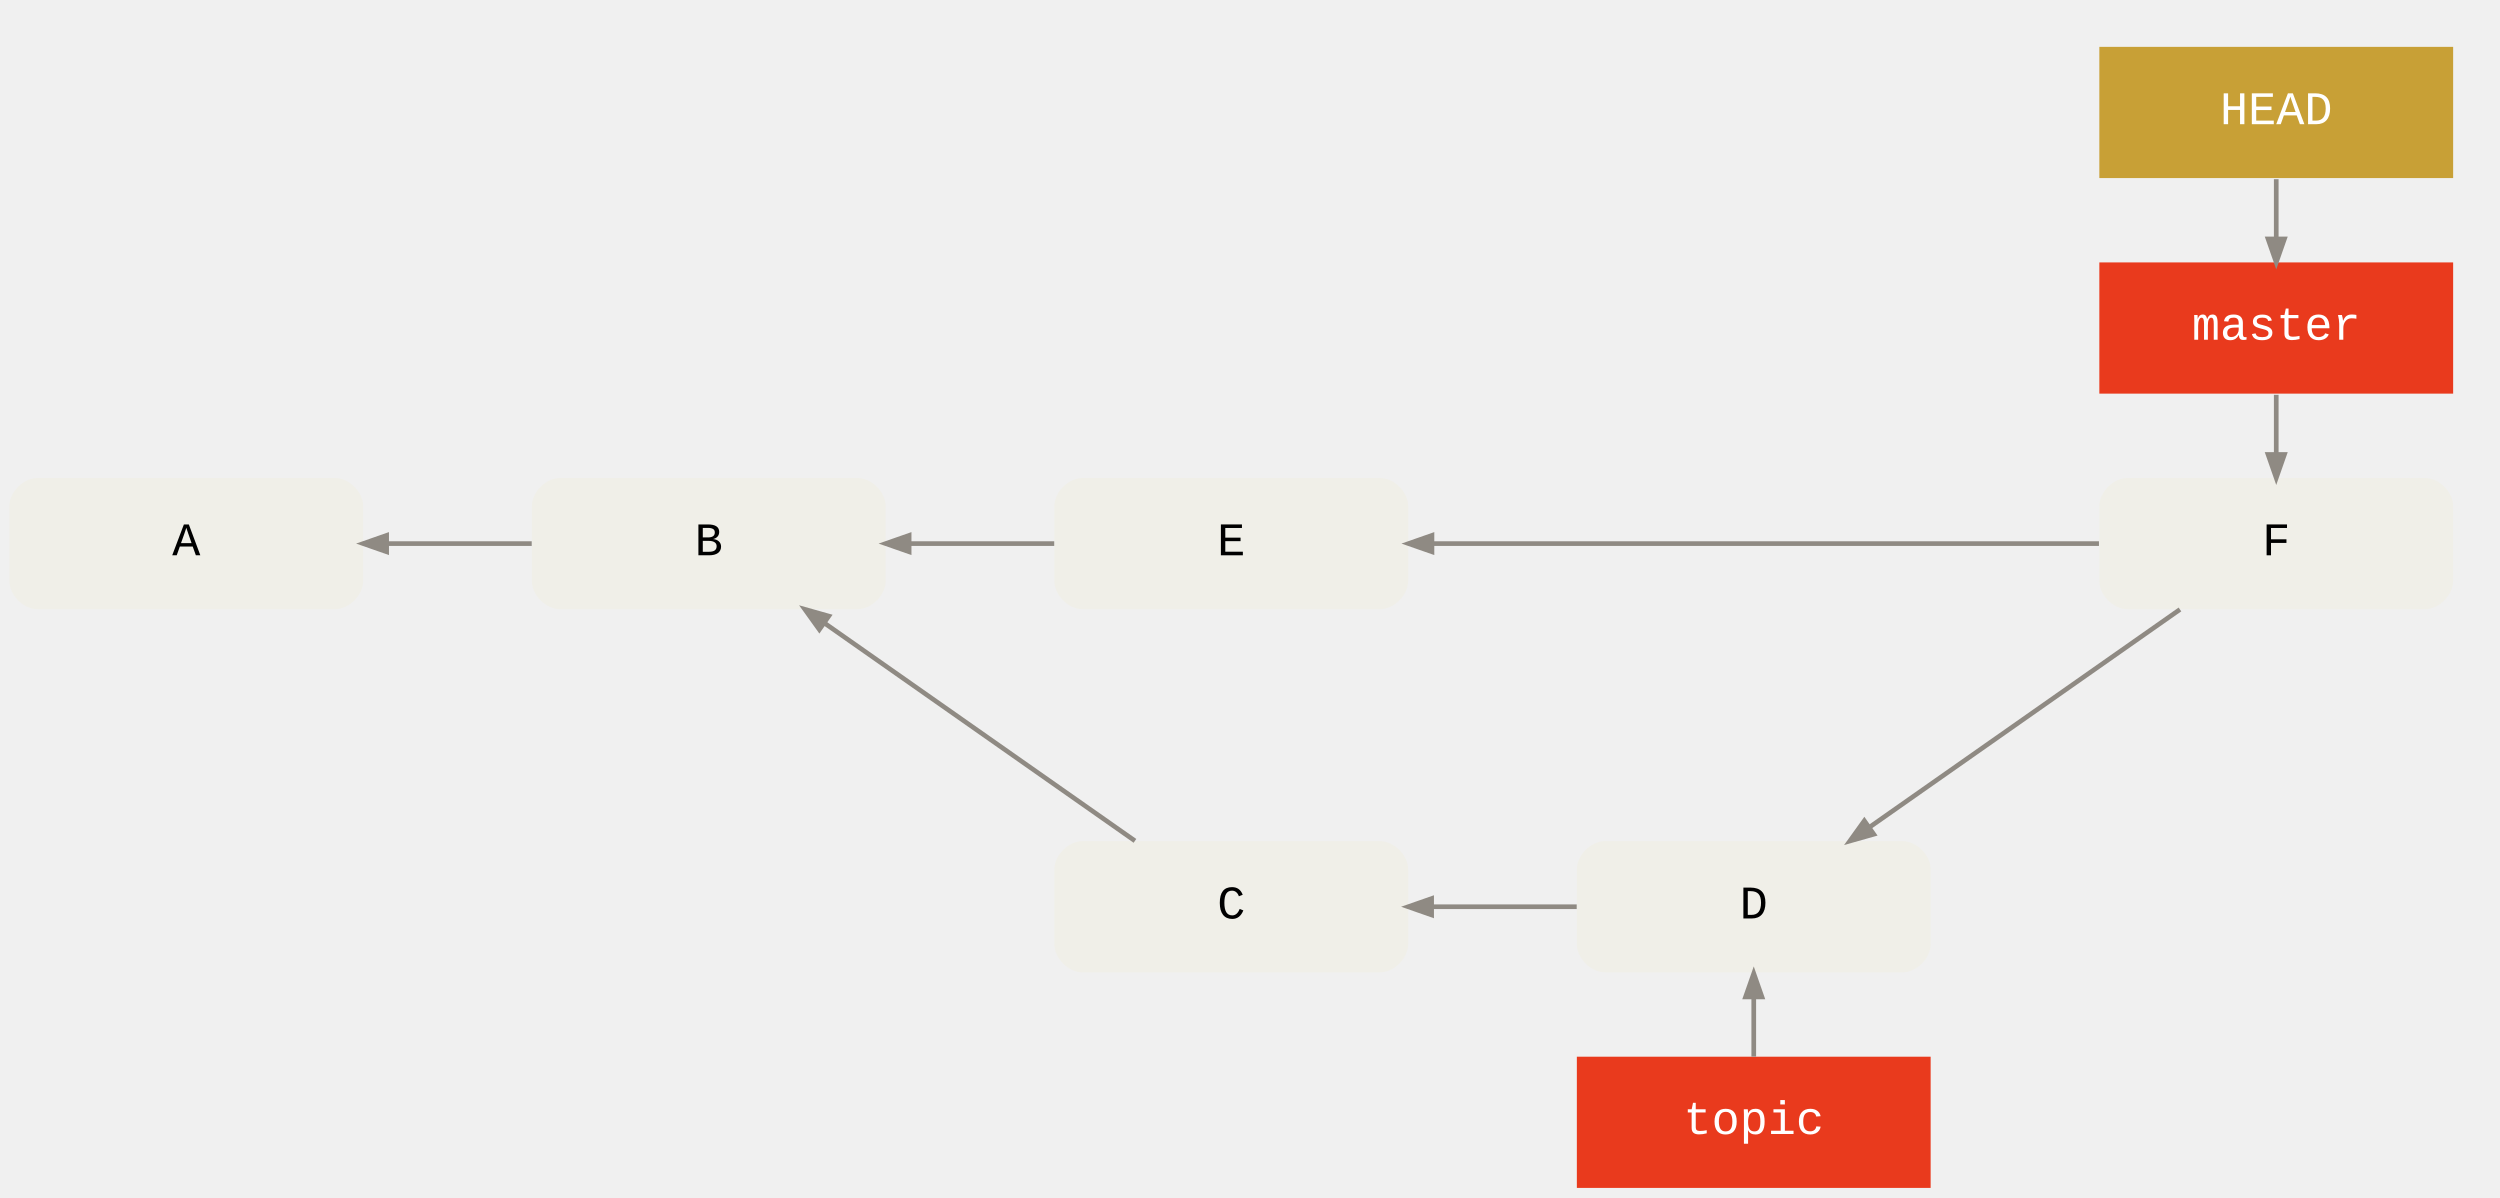
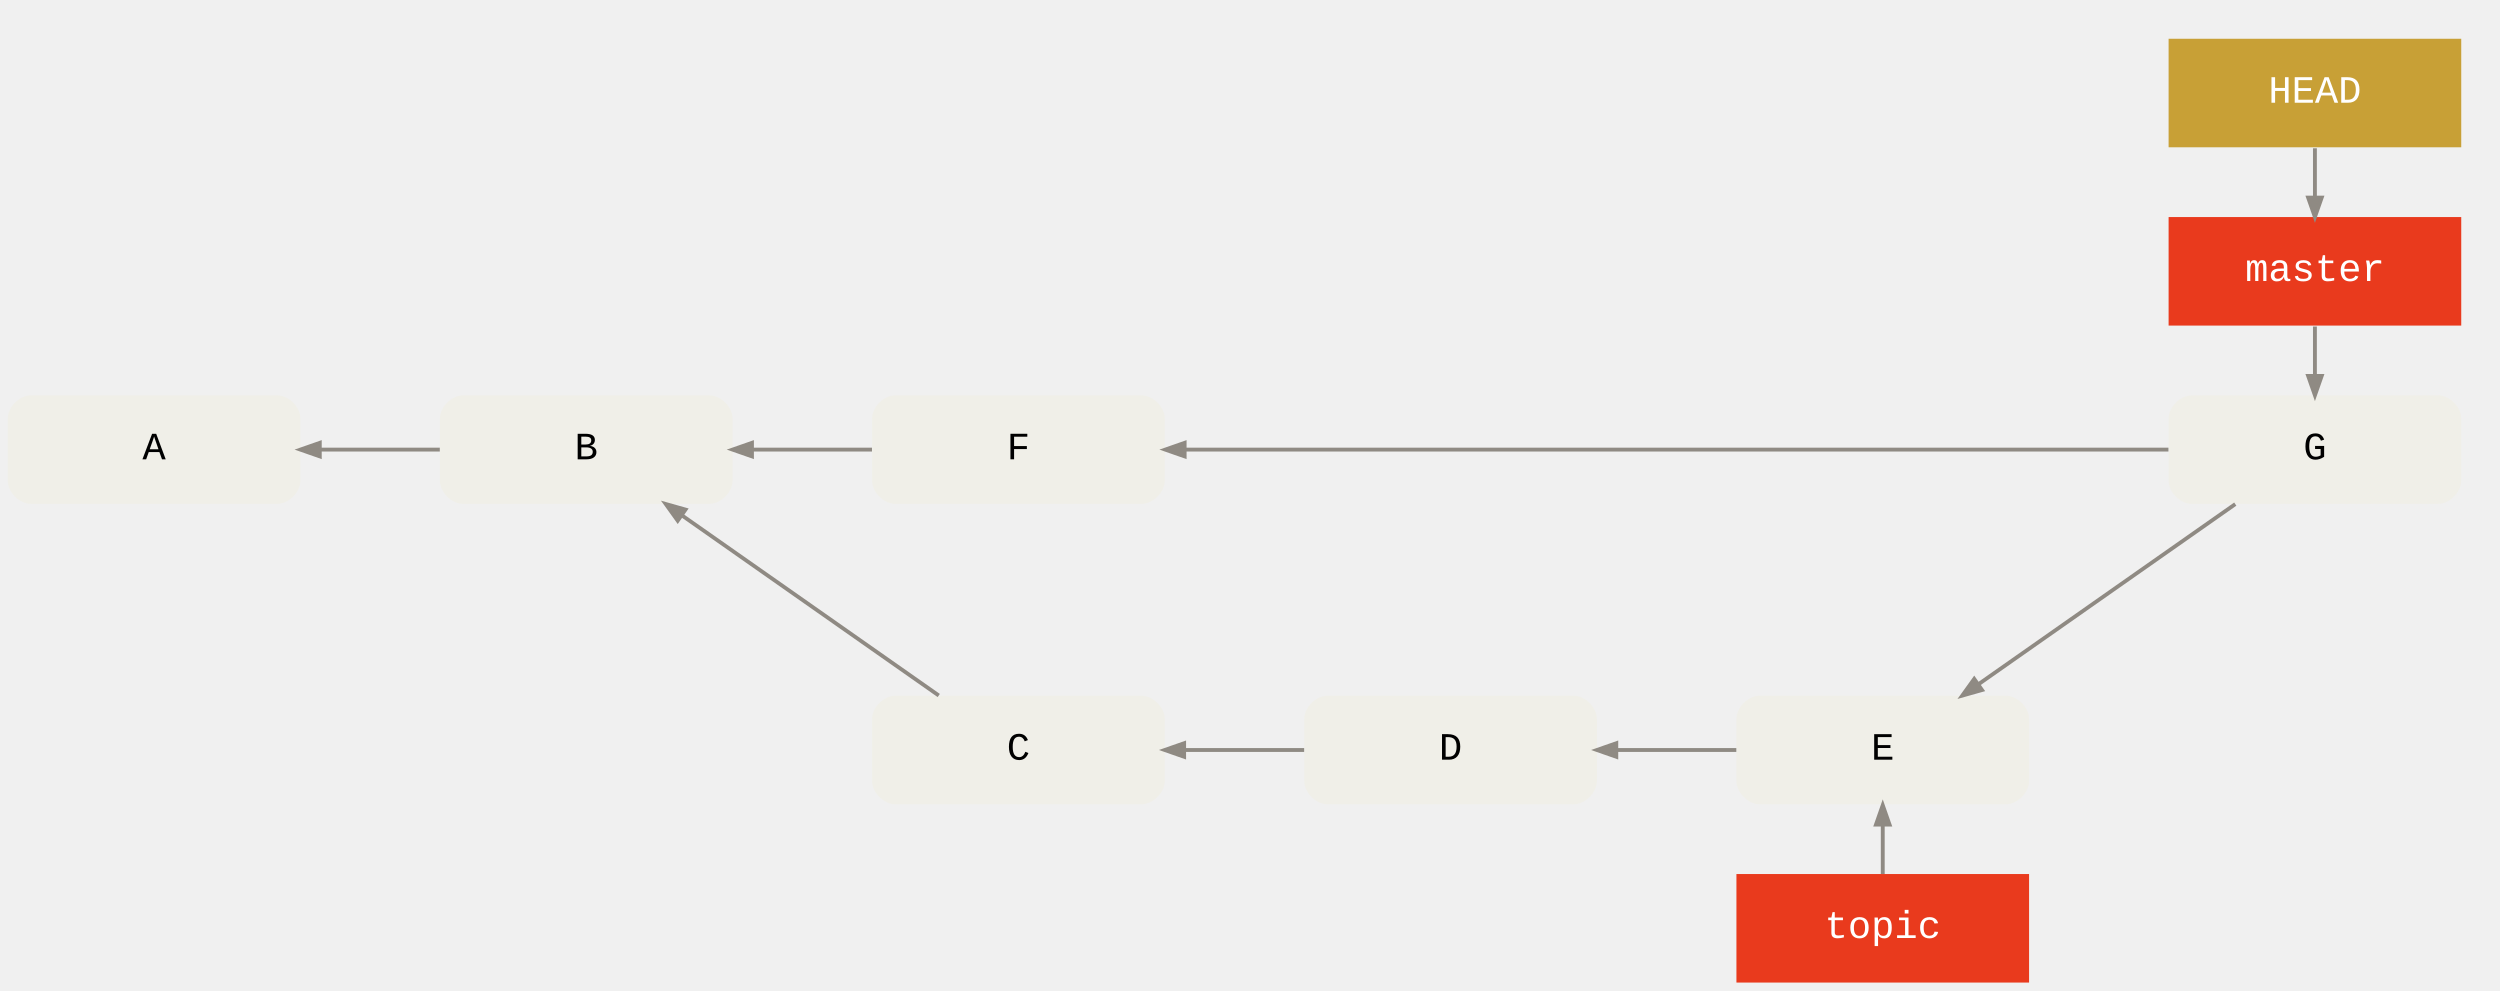
- <svg xmlns="http://www.w3.org/2000/svg" width="1067pt" height="511pt" viewBox="0.00 0.00 1067.00 511.00">
+ <svg xmlns="http://www.w3.org/2000/svg" width="1290pt" height="511pt" viewBox="0.00 0.00 1290.00 511.00">
  <g id="graph0" class="graph" transform="scale(1 1) rotate(0) translate(4 507)">
    <g id="clust1" class="cluster">
</g>
    <g id="node1" class="node">
      <path fill="#f0efe8" stroke="black" stroke-width="0" d="M139,-303C139,-303 12,-303 12,-303 6,-303 0,-297 0,-291 0,-291 0,-259 0,-259 0,-253 6,-247 12,-247 12,-247 139,-247 139,-247 145,-247 151,-253 151,-259 151,-259 151,-291 151,-291 151,-297 145,-303 139,-303" />
      <text text-anchor="middle" x="75.5" y="-270" font-family="Menlo, Monaco, Consolas, Lucida Console, Courier New, monospace" font-size="20.00">A</text>
    </g>
    <g id="node2" class="node">
      <path fill="#f0efe8" stroke="black" stroke-width="0" d="M362,-303C362,-303 235,-303 235,-303 229,-303 223,-297 223,-291 223,-291 223,-259 223,-259 223,-253 229,-247 235,-247 235,-247 362,-247 362,-247 368,-247 374,-253 374,-259 374,-259 374,-291 374,-291 374,-297 368,-303 362,-303" />
      <text text-anchor="middle" x="298.5" y="-270" font-family="Menlo, Monaco, Consolas, Lucida Console, Courier New, monospace" font-size="20.00">B</text>
    </g>
    <g id="edge1" class="edge">
      <path fill="none" stroke="#8f8a83" stroke-width="2" d="M161.2,-275C181.53,-275 203.1,-275 222.94,-275" />
      <polygon fill="#8f8a83" stroke="#8f8a83" stroke-width="2" points="161.01,-271.5 151.01,-275 161.01,-278.5 161.01,-271.5" />
    </g>
    <g id="node3" class="node">
      <path fill="#f0efe8" stroke="black" stroke-width="0" d="M585,-303C585,-303 458,-303 458,-303 452,-303 446,-297 446,-291 446,-291 446,-259 446,-259 446,-253 452,-247 458,-247 458,-247 585,-247 585,-247 591,-247 597,-253 597,-259 597,-259 597,-291 597,-291 597,-297 591,-303 585,-303" />
-       <text text-anchor="middle" x="521.5" y="-270" font-family="Menlo, Monaco, Consolas, Lucida Console, Courier New, monospace" font-size="20.00">E</text>
+       <text text-anchor="middle" x="521.5" y="-270" font-family="Menlo, Monaco, Consolas, Lucida Console, Courier New, monospace" font-size="20.00">F</text>
    </g>
    <g id="edge2" class="edge">
      <path fill="none" stroke="#8f8a83" stroke-width="2" d="M384.2,-275C404.53,-275 426.1,-275 445.94,-275" />
      <polygon fill="#8f8a83" stroke="#8f8a83" stroke-width="2" points="384.01,-271.5 374.01,-275 384.01,-278.5 384.01,-271.5" />
    </g>
-     <g id="node6" class="node">
+     <g id="node7" class="node">
      <path fill="#f0efe8" stroke="black" stroke-width="0" d="M585,-148C585,-148 458,-148 458,-148 452,-148 446,-142 446,-136 446,-136 446,-104 446,-104 446,-98 452,-92 458,-92 458,-92 585,-92 585,-92 591,-92 597,-98 597,-104 597,-104 597,-136 597,-136 597,-142 591,-148 585,-148" />
      <text text-anchor="middle" x="521.5" y="-115" font-family="Menlo, Monaco, Consolas, Lucida Console, Courier New, monospace" font-size="20.00">C</text>
    </g>
-     <g id="edge6" class="edge">
+     <g id="edge7" class="edge">
      <path fill="none" stroke="#8f8a83" stroke-width="2" d="M347.74,-241.16C387.46,-213.31 443.1,-174.28 480.4,-148.12" />
      <polygon fill="#8f8a83" stroke="#8f8a83" stroke-width="2" points="345.7,-238.32 339.52,-246.93 349.72,-244.05 345.7,-238.32" />
    </g>
    <g id="node4" class="node">
-       <path fill="#f0efe8" stroke="black" stroke-width="0" d="M1031,-303C1031,-303 904,-303 904,-303 898,-303 892,-297 892,-291 892,-291 892,-259 892,-259 892,-253 898,-247 904,-247 904,-247 1031,-247 1031,-247 1037,-247 1043,-253 1043,-259 1043,-259 1043,-291 1043,-291 1043,-297 1037,-303 1031,-303" />
-       <text text-anchor="middle" x="967.5" y="-270" font-family="Menlo, Monaco, Consolas, Lucida Console, Courier New, monospace" font-size="20.00">F</text>
+       <path fill="#f0efe8" stroke="black" stroke-width="0" d="M1254,-303C1254,-303 1127,-303 1127,-303 1121,-303 1115,-297 1115,-291 1115,-291 1115,-259 1115,-259 1115,-253 1121,-247 1127,-247 1127,-247 1254,-247 1254,-247 1260,-247 1266,-253 1266,-259 1266,-259 1266,-291 1266,-291 1266,-297 1260,-303 1254,-303" />
+       <text text-anchor="middle" x="1190.5" y="-270" font-family="Menlo, Monaco, Consolas, Lucida Console, Courier New, monospace" font-size="20.00">G</text>
    </g>
    <g id="edge3" class="edge">
-       <path fill="none" stroke="#8f8a83" stroke-width="2" d="M607.25,-275C689.66,-275 813,-275 891.84,-275" />
-       <polygon fill="#8f8a83" stroke="#8f8a83" stroke-width="2" points="607.16,-271.5 597.16,-275 607.16,-278.5 607.16,-271.5" />
+       <path fill="none" stroke="#8f8a83" stroke-width="2" d="M607.33,-275C739.19,-275 989.49,-275 1114.91,-275" />
+       <polygon fill="#8f8a83" stroke="#8f8a83" stroke-width="2" points="607.27,-271.5 597.27,-275 607.27,-278.5 607.27,-271.5" />
    </g>
    <g id="node5" class="node">
      <path fill="transparent" stroke="black" stroke-width="0" d="M808,-220C808,-220 681,-220 681,-220 675,-220 669,-214 669,-208 669,-208 669,-196 669,-196 669,-190 675,-184 681,-184 681,-184 808,-184 808,-184 814,-184 820,-190 820,-196 820,-196 820,-208 820,-208 820,-214 814,-220 808,-220" />
    </g>
-     <g id="node9" class="node">
-       <polygon fill="#e93a1d" stroke="black" stroke-width="0" points="1043,-395 892,-395 892,-339 1043,-339 1043,-395" />
-       <text text-anchor="middle" x="967.5" y="-362" font-family="Menlo, Monaco, Consolas, Lucida Console, Courier New, monospace" font-size="20.00" fill="#ffffff">master</text>
+     <g id="node11" class="node">
+       <polygon fill="#e93a1d" stroke="black" stroke-width="0" points="1266,-395 1115,-395 1115,-339 1266,-339 1266,-395" />
+       <text text-anchor="middle" x="1190.5" y="-362" font-family="Menlo, Monaco, Consolas, Lucida Console, Courier New, monospace" font-size="20.00" fill="#ffffff">master</text>
    </g>
-     <g id="edge9" class="edge">
-       <path fill="none" stroke="#8f8a83" stroke-width="2" d="M967.5,-313.29C967.5,-321.7 967.5,-330.11 967.5,-338.51" />
-       <polygon fill="#8f8a83" stroke="#8f8a83" stroke-width="2" points="971,-313.03 967.5,-303.03 964,-313.03 971,-313.03" />
+     <g id="edge11" class="edge">
+       <path fill="none" stroke="#8f8a83" stroke-width="2" d="M1190.5,-313.29C1190.5,-321.7 1190.5,-330.11 1190.5,-338.51" />
+       <polygon fill="#8f8a83" stroke="#8f8a83" stroke-width="2" points="1194,-313.03 1190.5,-303.03 1187,-313.03 1194,-313.03" />
    </g>
-     <g id="node7" class="node">
+     <g id="node6" class="node">
+       <path fill="transparent" stroke="black" stroke-width="0" d="M1031,-220C1031,-220 904,-220 904,-220 898,-220 892,-214 892,-208 892,-208 892,-196 892,-196 892,-190 898,-184 904,-184 904,-184 1031,-184 1031,-184 1037,-184 1043,-190 1043,-196 1043,-196 1043,-208 1043,-208 1043,-214 1037,-220 1031,-220" />
+     </g>
+     <g id="node8" class="node">
      <path fill="#f0efe8" stroke="black" stroke-width="0" d="M808,-148C808,-148 681,-148 681,-148 675,-148 669,-142 669,-136 669,-136 669,-104 669,-104 669,-98 675,-92 681,-92 681,-92 808,-92 808,-92 814,-92 820,-98 820,-104 820,-104 820,-136 820,-136 820,-142 814,-148 808,-148" />
      <text text-anchor="middle" x="744.5" y="-115" font-family="Menlo, Monaco, Consolas, Lucida Console, Courier New, monospace" font-size="20.00">D</text>
    </g>
-     <g id="edge7" class="edge">
+     <g id="edge8" class="edge">
      <path fill="none" stroke="#8f8a83" stroke-width="2" d="M607.2,-120C627.53,-120 649.1,-120 668.94,-120" />
      <polygon fill="#8f8a83" stroke="#8f8a83" stroke-width="2" points="607.01,-116.5 597.01,-120 607.01,-123.5 607.01,-116.5" />
    </g>
-     <g id="edge8" class="edge">
-       <path fill="none" stroke="#8f8a83" stroke-width="2" d="M793.74,-153.84C833.46,-181.69 889.1,-220.72 926.4,-246.88" />
-       <polygon fill="#8f8a83" stroke="#8f8a83" stroke-width="2" points="795.72,-150.95 785.52,-148.07 791.7,-156.68 795.72,-150.95" />
+     <g id="node9" class="node">
+       <path fill="#f0efe8" stroke="black" stroke-width="0" d="M1031,-148C1031,-148 904,-148 904,-148 898,-148 892,-142 892,-136 892,-136 892,-104 892,-104 892,-98 898,-92 904,-92 904,-92 1031,-92 1031,-92 1037,-92 1043,-98 1043,-104 1043,-104 1043,-136 1043,-136 1043,-142 1037,-148 1031,-148" />
+       <text text-anchor="middle" x="967.5" y="-115" font-family="Menlo, Monaco, Consolas, Lucida Console, Courier New, monospace" font-size="20.00">E</text>
+     </g>
+     <g id="edge9" class="edge">
+       <path fill="none" stroke="#8f8a83" stroke-width="2" d="M830.2,-120C850.53,-120 872.1,-120 891.94,-120" />
+       <polygon fill="#8f8a83" stroke="#8f8a83" stroke-width="2" points="830.01,-116.5 820.01,-120 830.01,-123.5 830.01,-116.5" />
+     </g>
+     <g id="edge10" class="edge">
+       <path fill="none" stroke="#8f8a83" stroke-width="2" d="M1016.74,-153.84C1056.46,-181.69 1112.1,-220.72 1149.4,-246.88" />
+       <polygon fill="#8f8a83" stroke="#8f8a83" stroke-width="2" points="1018.72,-150.95 1008.52,-148.07 1014.7,-156.68 1018.72,-150.95" />
+     </g>
+     <g id="node12" class="node">
+       <polygon fill="#e93a1d" stroke="black" stroke-width="0" points="1043,-56 892,-56 892,0 1043,0 1043,-56" />
+       <text text-anchor="middle" x="967.5" y="-23" font-family="Menlo, Monaco, Consolas, Lucida Console, Courier New, monospace" font-size="20.00" fill="#ffffff">topic</text>
+     </g>
+     <g id="edge13" class="edge">
+       <path fill="none" stroke="#8f8a83" stroke-width="2" d="M967.5,-81.26C967.5,-72.85 967.5,-64.44 967.5,-56.03" />
+       <polygon fill="#8f8a83" stroke="#8f8a83" stroke-width="2" points="964,-81.51 967.5,-91.51 971,-81.51 964,-81.51" />
    </g>
    <g id="node10" class="node">
-       <polygon fill="#e93a1d" stroke="black" stroke-width="0" points="820,-56 669,-56 669,0 820,0 820,-56" />
-       <text text-anchor="middle" x="744.5" y="-23" font-family="Menlo, Monaco, Consolas, Lucida Console, Courier New, monospace" font-size="20.00" fill="#ffffff">topic</text>
+       <polygon fill="#c8a036" stroke="black" stroke-width="0" points="1266,-487 1115,-487 1115,-431 1266,-431 1266,-487" />
+       <text text-anchor="middle" x="1190.5" y="-454" font-family="Menlo, Monaco, Consolas, Lucida Console, Courier New, monospace" font-size="20.00" fill="#ffffff">HEAD</text>
    </g>
-     <g id="edge11" class="edge">
-       <path fill="none" stroke="#8f8a83" stroke-width="2" d="M744.5,-81.26C744.5,-72.85 744.5,-64.44 744.5,-56.03" />
-       <polygon fill="#8f8a83" stroke="#8f8a83" stroke-width="2" points="741,-81.51 744.5,-91.51 748,-81.51 741,-81.51" />
-     </g>
-     <g id="node8" class="node">
-       <polygon fill="#c8a036" stroke="black" stroke-width="0" points="1043,-487 892,-487 892,-431 1043,-431 1043,-487" />
-       <text text-anchor="middle" x="967.5" y="-454" font-family="Menlo, Monaco, Consolas, Lucida Console, Courier New, monospace" font-size="20.00" fill="#ffffff">HEAD</text>
-     </g>
-     <g id="edge10" class="edge">
-       <path fill="none" stroke="#8f8a83" stroke-width="2" d="M967.5,-405.29C967.5,-413.7 967.5,-422.11 967.5,-430.51" />
-       <polygon fill="#8f8a83" stroke="#8f8a83" stroke-width="2" points="971,-405.03 967.5,-395.03 964,-405.03 971,-405.03" />
+     <g id="edge12" class="edge">
+       <path fill="none" stroke="#8f8a83" stroke-width="2" d="M1190.5,-405.29C1190.5,-413.7 1190.5,-422.11 1190.5,-430.51" />
+       <polygon fill="#8f8a83" stroke="#8f8a83" stroke-width="2" points="1194,-405.03 1190.5,-395.03 1187,-405.03 1194,-405.03" />
    </g>
  </g>
</svg>
